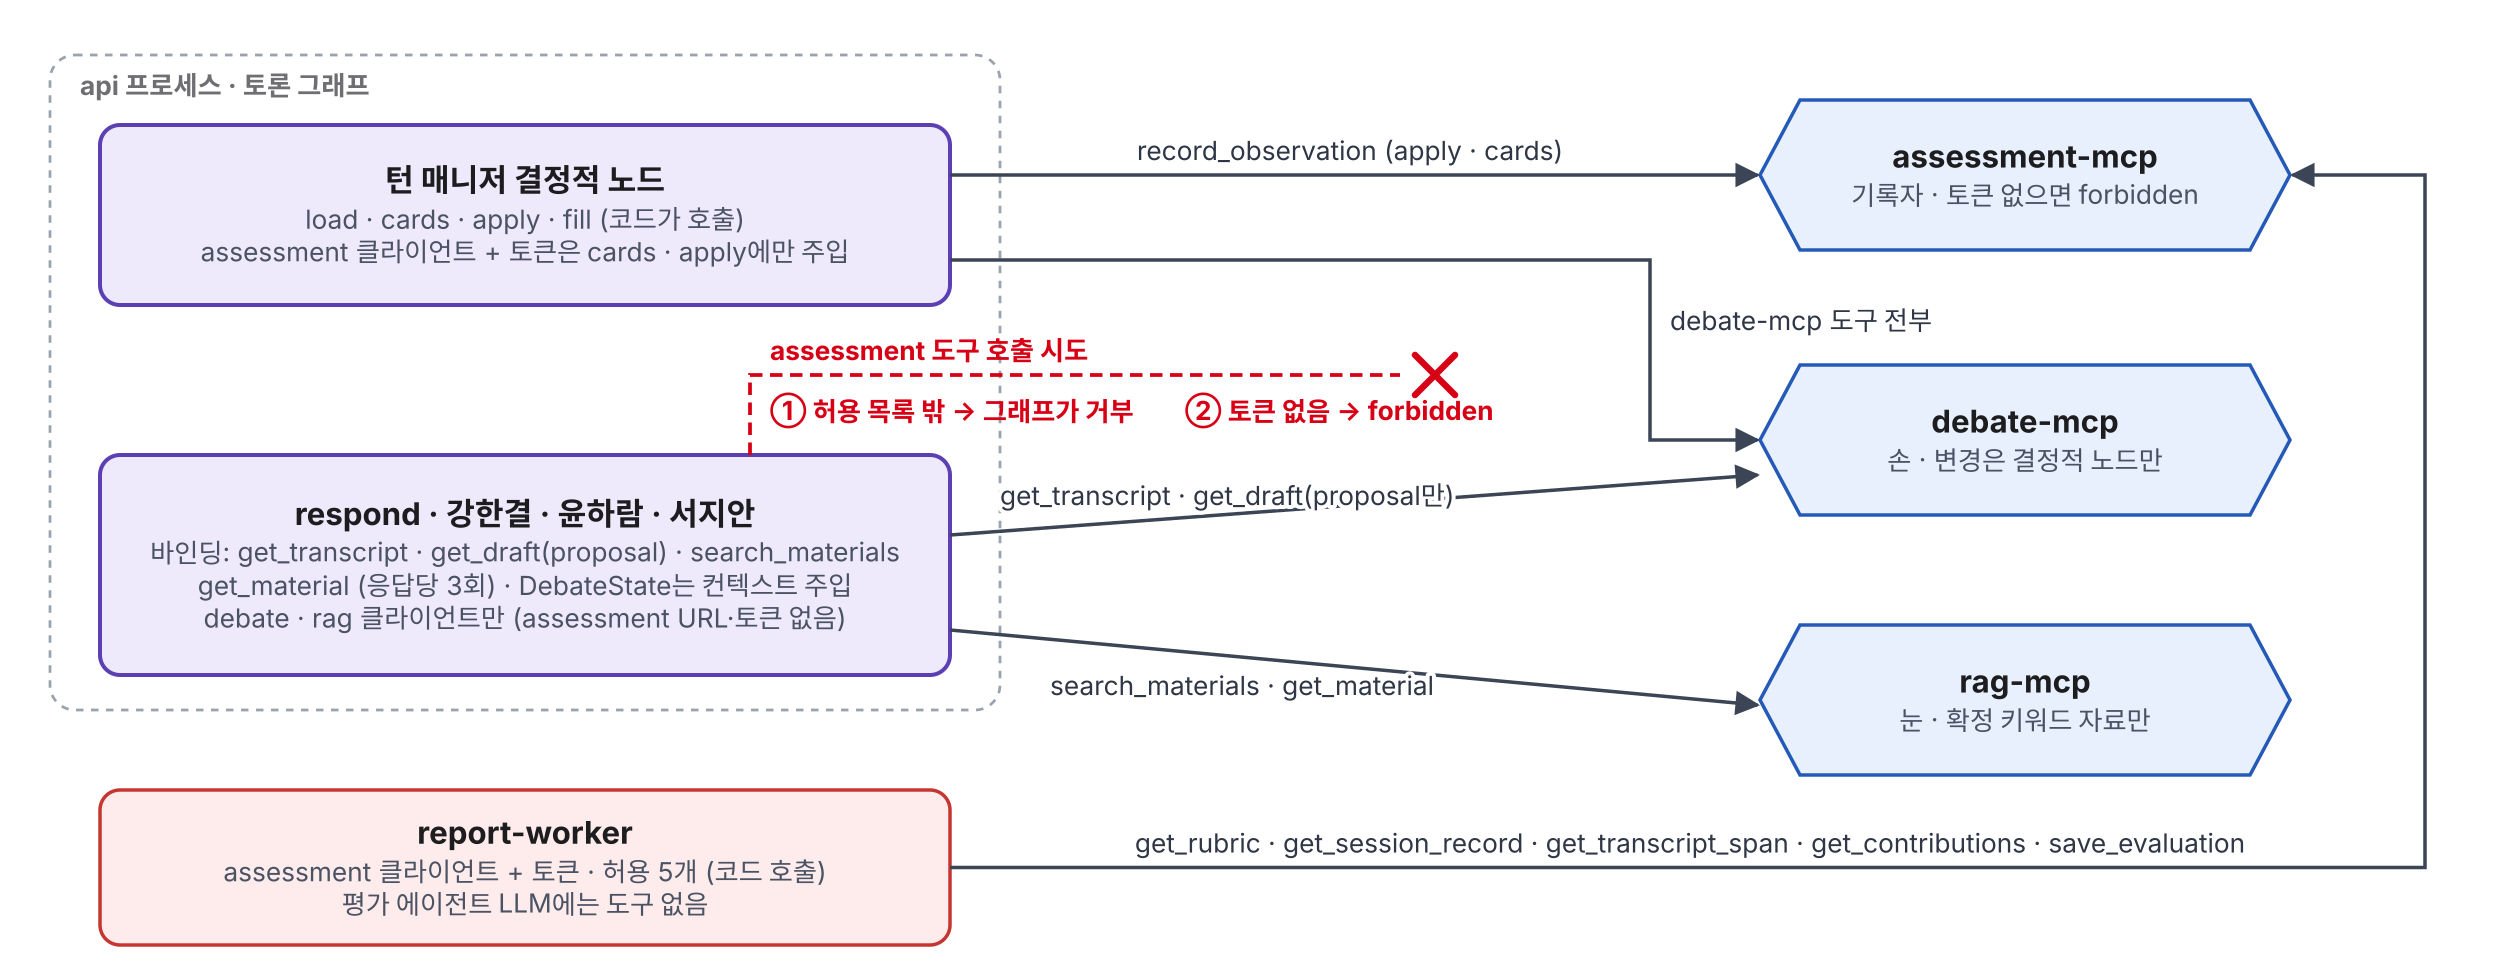
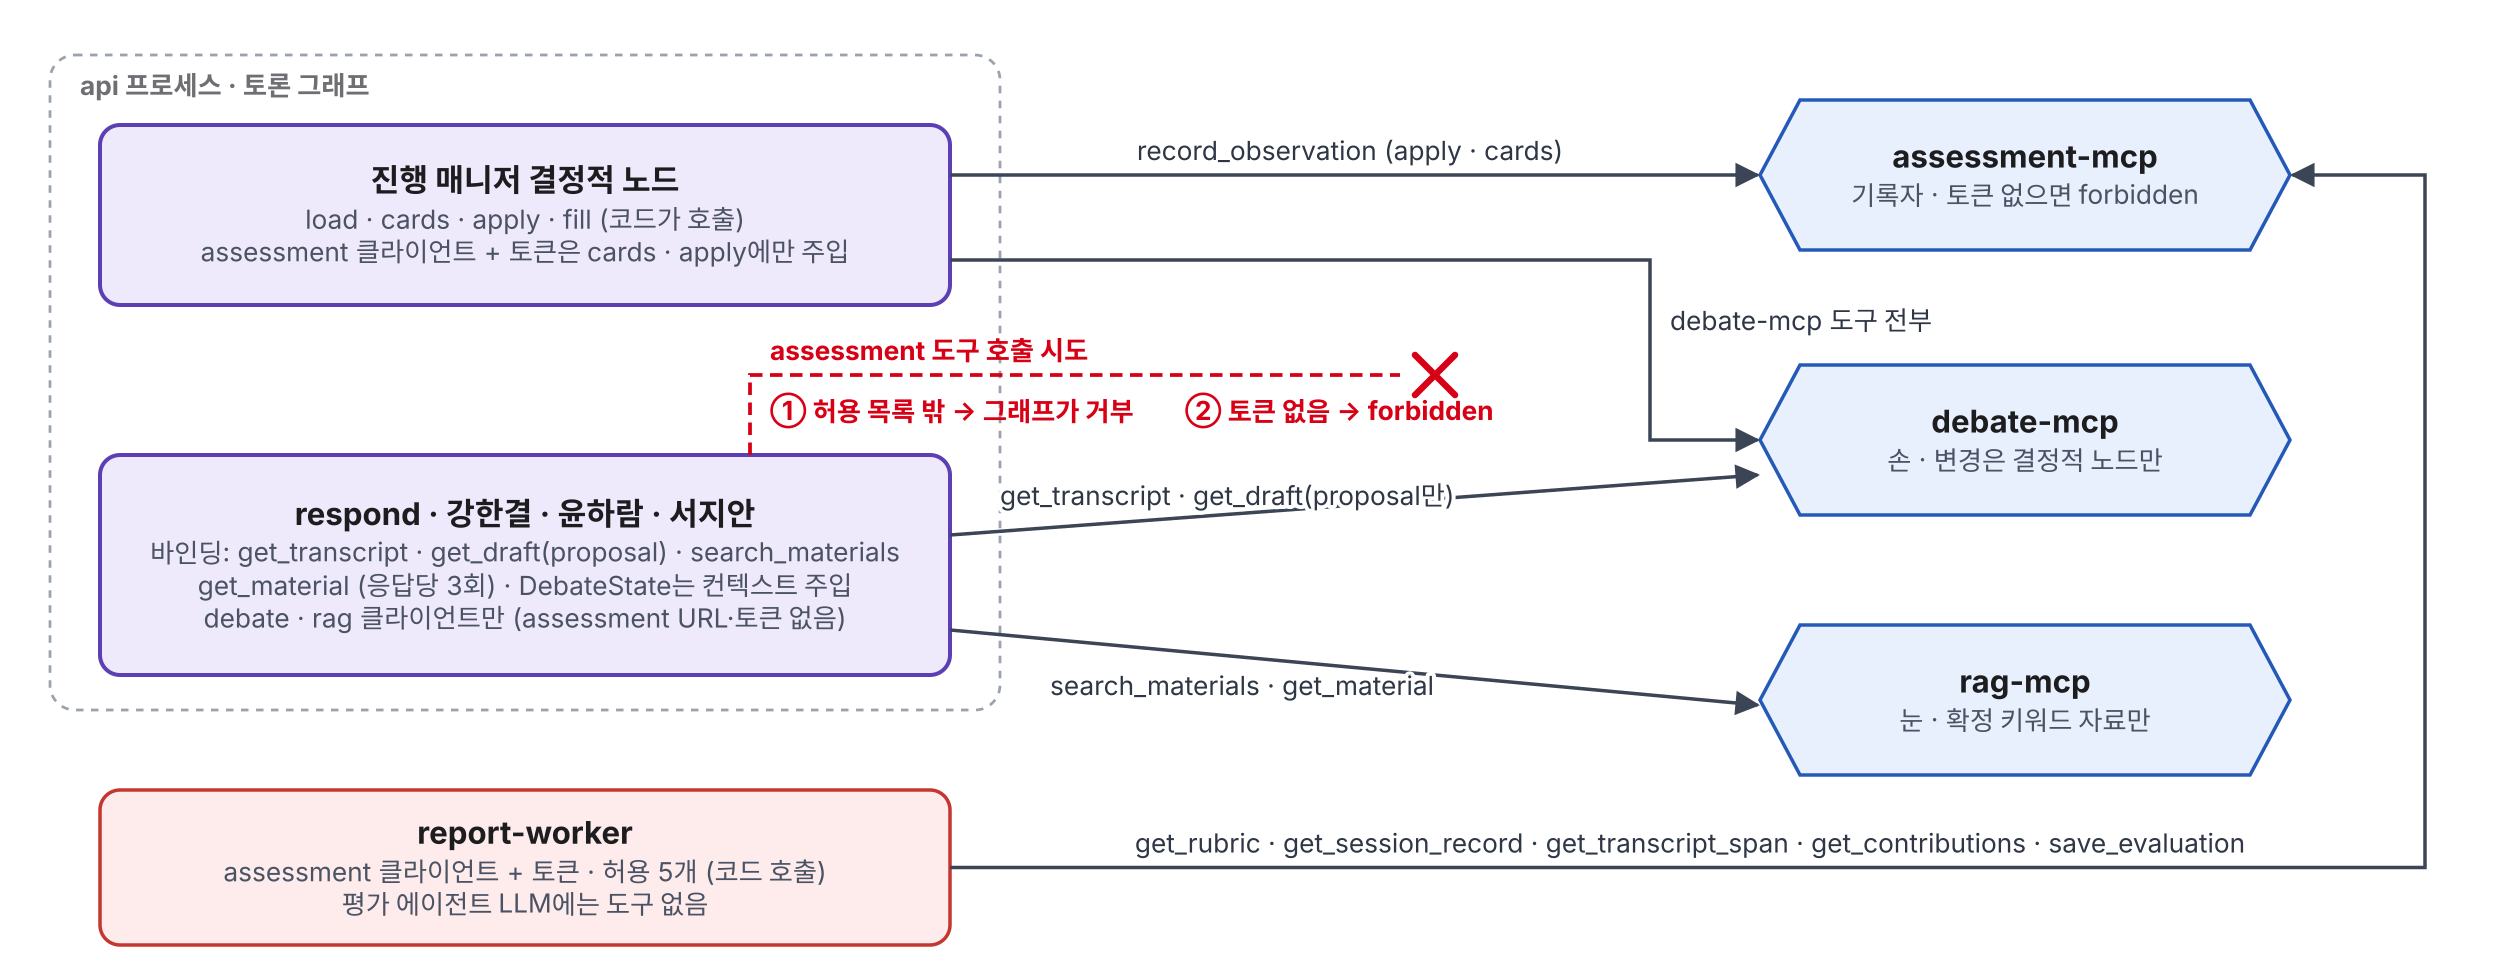
<svg xmlns="http://www.w3.org/2000/svg" viewBox="0 0 1000 392" width="1000" height="392">
  <style>
.b-seat{fill:#EEE9FB;stroke:#5B3FB3;stroke-width:.9}
.b-agentstep{fill:#EEE9FB;stroke:#5B3FB3;stroke-width:1.4}
.b-topic2{fill:#FFFFFF;stroke:#D2D2D7;stroke-width:1}
.edge-xd{stroke:#D70015;stroke-width:1.5;fill:none;stroke-dasharray:5 3}
.xmark{stroke:#D70015;stroke-width:2.6;fill:none;stroke-linecap:round}
text{font-family:"Pretendard",-apple-system,BlinkMacSystemFont,"Apple SD Gothic Neo","Noto Sans KR","Malgun Gothic",sans-serif;fill:#1D1D1F}
.t{font-size:12.5px;font-weight:700}
.s{font-size:10.5px;fill:#4A5263}
.tier{font-size:12.5px;font-weight:700;fill:#0066CC}
.mono{font-family:ui-monospace,"SF Mono",Menlo,Consolas,monospace;font-size:9.5px;fill:#3C4556}
.mono-s{font-family:ui-monospace,"SF Mono",Menlo,Consolas,monospace;font-size:8.6px;fill:#3C4556}
.lab{font-size:10.5px;fill:#2F3746}
.lab-t{font-size:10.5px;font-weight:700;fill:#1D1D1F}
.lab-b{font-size:10.5px;fill:#D70015;font-weight:700}
.lab-g{font-size:10.5px;fill:#6E6E73;font-weight:700}
.st{font-size:10px;font-weight:700;fill:#0066CC;font-family:ui-monospace,"SF Mono",Menlo,Consolas,monospace}
.numt{font-size:10px;font-weight:700;fill:#fff}
.halo{paint-order:stroke;stroke:#FFFFFF;stroke-width:3.2px;stroke-linejoin:round}
.numc{fill:#0071E3}
.edge{stroke:#3C4556;stroke-width:1.4;fill:none}
.edge-d{stroke:#3C4556;stroke-width:1.3;fill:none;stroke-dasharray:4 3}
.edge-x{stroke:#D70015;stroke-width:1.5;fill:none}
.ah{fill:#3C4556}
.ahx{fill:#D70015}
.aho{fill:none;stroke:#3C4556;stroke-width:1.5;stroke-linejoin:round}
.bnd{fill:none;stroke:#D70015;stroke-width:1.3;stroke-dasharray:7 4}
.lbnd{fill:none;stroke:#9AA3AD;stroke-width:1.1;stroke-dasharray:3 3}
.life{stroke:#9AA3AD;stroke-width:1;stroke-dasharray:4 4}
.b-web{fill:#E5F4EC;stroke:#1F8A5B;stroke-width:1.4}
.b-web-bar{stroke:#1F8A5B;stroke-width:1}
.b-web-dot{fill:#1F8A5B}
.b-api{fill:#FDECEB;stroke:#C4362F;stroke-width:1.4}
.b-in{fill:#FFFFFF;stroke:#C4362F;stroke-width:1}
.b-agent{fill:#EEE9FB;stroke:#5B3FB3;stroke-width:1.6}
.b-agent-in{fill:none;stroke:#5B3FB3;stroke-width:.8}
.b-mcp{fill:#E8F0FD;stroke:#2459B8;stroke-width:1.4}
.b-mq{fill:#FDF1DD;stroke:#B26A00;stroke-width:1.4}
.b-topic{fill:#FFFFFF;stroke:#B26A00;stroke-width:1}
.b-db{fill:#EEF0F3;stroke:#5F6873;stroke-width:1.4}
.b-ext{fill:#FFFFFF;stroke:#8B939C;stroke-width:1.4;stroke-dasharray:5 3}
.b-node{fill:#FFFFFF;stroke:#5F6873;stroke-width:1.3}
.node-top{fill:#F1F3F6}
.node-side{fill:#E3E7EC}
.b-step{fill:#F3F6FB;stroke:#0071E3;stroke-width:1.2}
.b-state{fill:#E8F2FD;stroke:#0071E3;stroke-width:1.2}
.b-note{fill:#FFFBEF;stroke:#E2CF9E;stroke-width:1}
.b-plug{fill:#FFFFFF;stroke:#5B3FB3;stroke-width:1.2}
.plug{stroke:#5B3FB3;stroke-width:1.3}
.plug-dot{fill:#5B3FB3}
.axis{stroke:#5F6873;stroke-width:1.2}
.tick{stroke:#9AA3AD;stroke-width:1}
.dot{fill:#0071E3}
.dot-rel{fill:#FFFFFF;stroke:#0071E3;stroke-width:1.5}
</style>
  <rect width="1000" height="392" fill="#FFFFFF" />
  <defs>
    <marker id="mf-v4" viewBox="0 0 10 10" refX="9" refY="5" markerWidth="7" markerHeight="7" orient="auto-start-reverse">
      <path d="M0,0 L10,5 L0,10 z" class="ah" />
    </marker>
    <marker id="mo-v4" viewBox="0 0 10 10" refX="9" refY="5" markerWidth="8" markerHeight="8" orient="auto-start-reverse">
      <path d="M1,1 L9,5 L1,9" class="aho" />
    </marker>
    <marker id="mx-v4" viewBox="0 0 10 10" refX="9" refY="5" markerWidth="7" markerHeight="7" orient="auto-start-reverse">
      <path d="M0,0 L10,5 L0,10 z" class="ahx" />
    </marker>
  </defs>
  <rect x="20" y="22" width="380" height="262" rx="10" class="lbnd" />
  <text x="32.0" y="38.0" text-anchor="start" class="lab-g">api 프로세스 · 토론 그래프</text>
  <rect x="40" y="50" width="340" height="72" rx="8" class="b-agent" />
-   <text x="210.0" y="76.5" text-anchor="middle" class="t">턴 매니저 결정적 노드</text>
+   <text x="210.0" y="76.5" text-anchor="middle" class="t">진행 매니저 결정적 노드</text>
  <text x="210.0" y="91.5" text-anchor="middle" class="s">load · cards · apply · fill (코드가 호출)</text>
  <text x="210.0" y="104.5" text-anchor="middle" class="s">assessment 클라이언트 + 토큰은 cards · apply에만 주입</text>
  <rect x="40" y="182" width="340" height="88" rx="8" class="b-agent" />
  <text x="210.0" y="210.0" text-anchor="middle" class="t">respond · 강한결 · 윤하람 · 서지안</text>
  <text x="210.0" y="225.0" text-anchor="middle" class="s">바인딩: get_transcript · get_draft(proposal) · search_materials</text>
  <text x="210.0" y="238.0" text-anchor="middle" class="s">get_material (응답당 3회) · DebateState는 컨텍스트 주입</text>
  <text x="210.0" y="251.0" text-anchor="middle" class="s">debate · rag 클라이언트만 (assessment URL·토큰 없음)</text>
  <rect x="40" y="316" width="340" height="62" rx="8" class="b-api" />
  <text x="210.0" y="337.5" text-anchor="middle" class="t">report-worker</text>
  <text x="210.0" y="352.5" text-anchor="middle" class="s">assessment 클라이언트 + 토큰 · 허용 5개 (코드 호출)</text>
  <text x="210.0" y="365.5" text-anchor="middle" class="s">평가 에이전트 LLM에는 도구 없음</text>
  <polygon points="720,40 900,40 916,70.0 900,100 720,100 704,70.0" class="b-mcp" />
  <text x="810.0" y="67.0" text-anchor="middle" class="t">assessment-mcp</text>
  <text x="810.0" y="82.0" text-anchor="middle" class="s">기록자 · 토큰 없으면 forbidden</text>
  <polygon points="720,146 900,146 916,176.0 900,206 720,206 704,176.0" class="b-mcp" />
  <text x="810.0" y="173.0" text-anchor="middle" class="t">debate-mcp</text>
  <text x="810.0" y="188.0" text-anchor="middle" class="s">손 · 변경은 결정적 노드만</text>
  <polygon points="720,250 900,250 916,280.0 900,310 720,310 704,280.0" class="b-mcp" />
  <text x="810.0" y="277.0" text-anchor="middle" class="t">rag-mcp</text>
  <text x="810.0" y="292.0" text-anchor="middle" class="s">눈 · 확정 키워드 자료만</text>
  <line x1="380" y1="70" x2="703" y2="70" class="edge" marker-end="url(#mf-v4)" />
  <text x="540.0" y="64.0" text-anchor="middle" class="lab halo">record_observation (apply · cards)</text>
  <polyline points="380,104 660,104 660,176 703,176" class="edge" marker-end="url(#mf-v4)" />
  <text x="668.0" y="132.0" text-anchor="start" class="lab halo">debate-mcp 도구 전부</text>
  <line x1="380" y1="214" x2="703" y2="190" class="edge" marker-end="url(#mf-v4)" />
  <text x="400.0" y="202.0" text-anchor="start" class="lab halo">get_transcript · get_draft(proposal만)</text>
  <line x1="380" y1="252" x2="703" y2="282" class="edge" marker-end="url(#mf-v4)" />
  <text x="420.0" y="278.0" text-anchor="start" class="lab halo">search_materials · get_material</text>
  <polyline points="300,182 300,150 560,150" class="edge-xd" />
  <path d="M566,142 L582,158 M582,142 L566,158" class="xmark" />
  <text x="308.0" y="144.0" text-anchor="start" class="lab-b">assessment 도구 호출 시도</text>
  <text x="308.0" y="168.0" text-anchor="start" class="lab-b">① 허용 목록 밖 → 그래프가 거부</text>
  <text x="474.0" y="168.0" text-anchor="start" class="lab-b">② 토큰 없음 → forbidden</text>
  <polyline points="380,347 970,347 970,70 917,70" class="edge" marker-end="url(#mf-v4)" />
  <text x="676.0" y="341.0" text-anchor="middle" class="lab halo">get_rubric · get_session_record · get_transcript_span · get_contributions · save_evaluation</text>
</svg>
